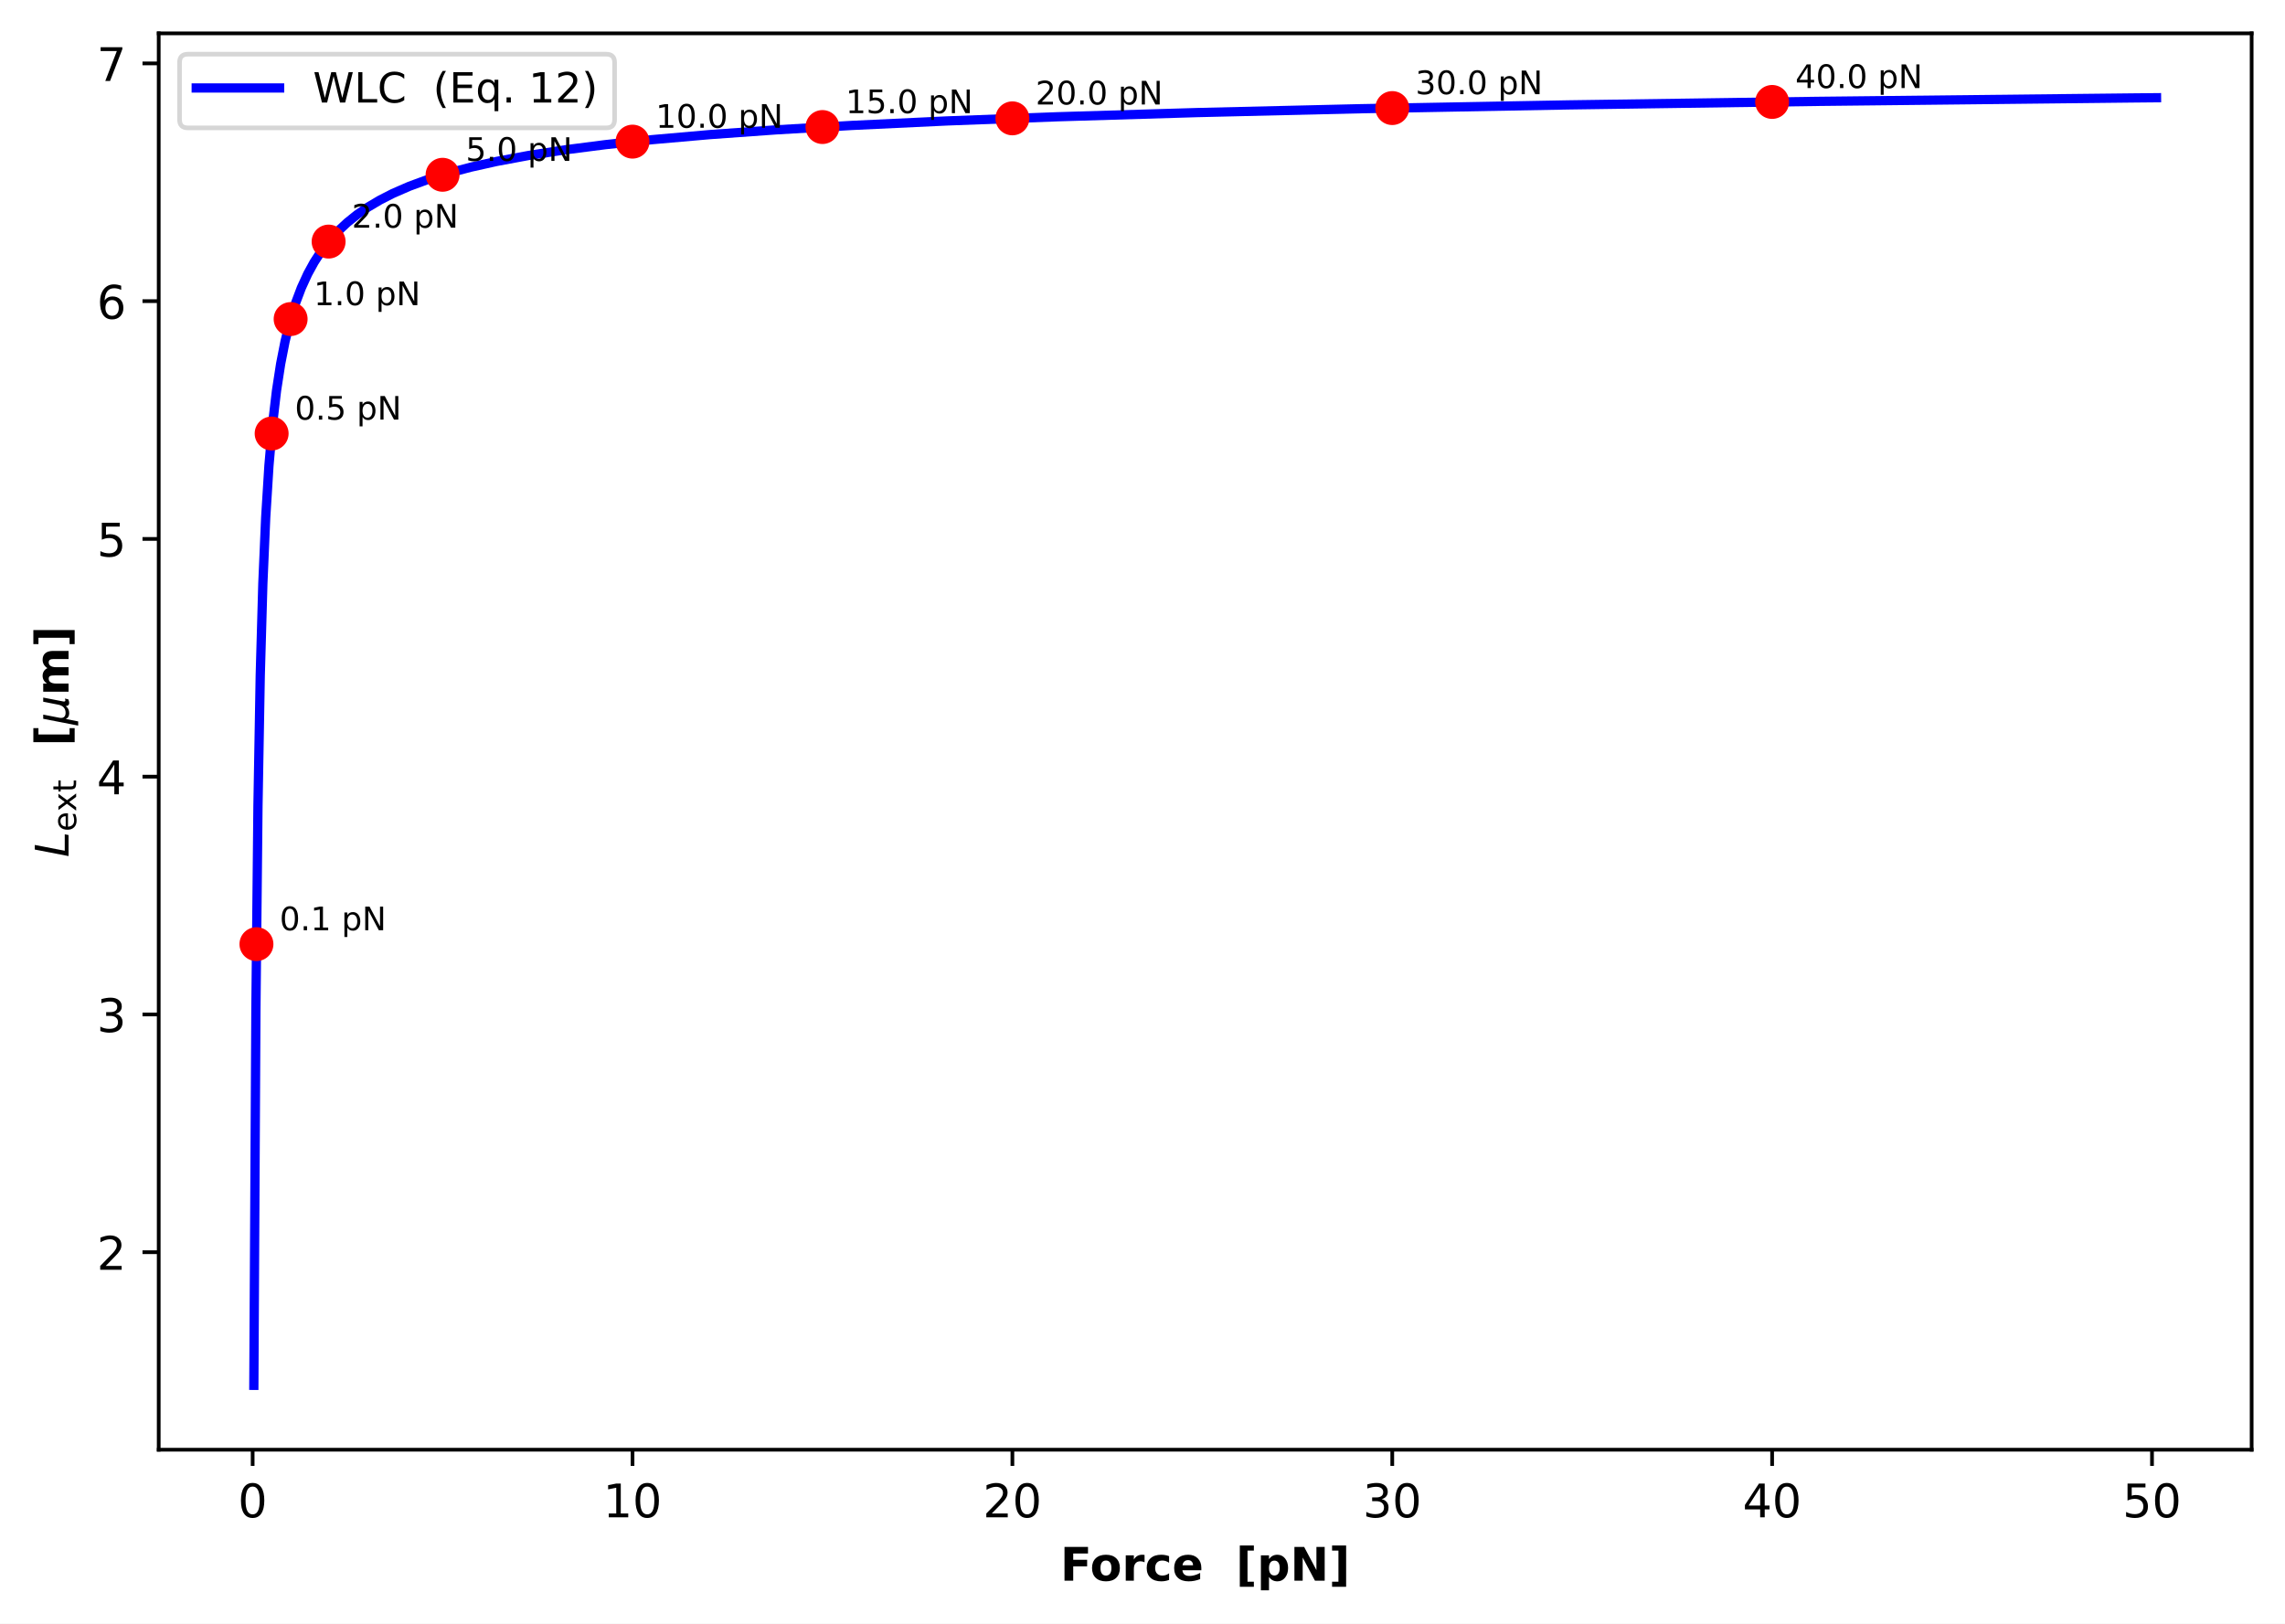
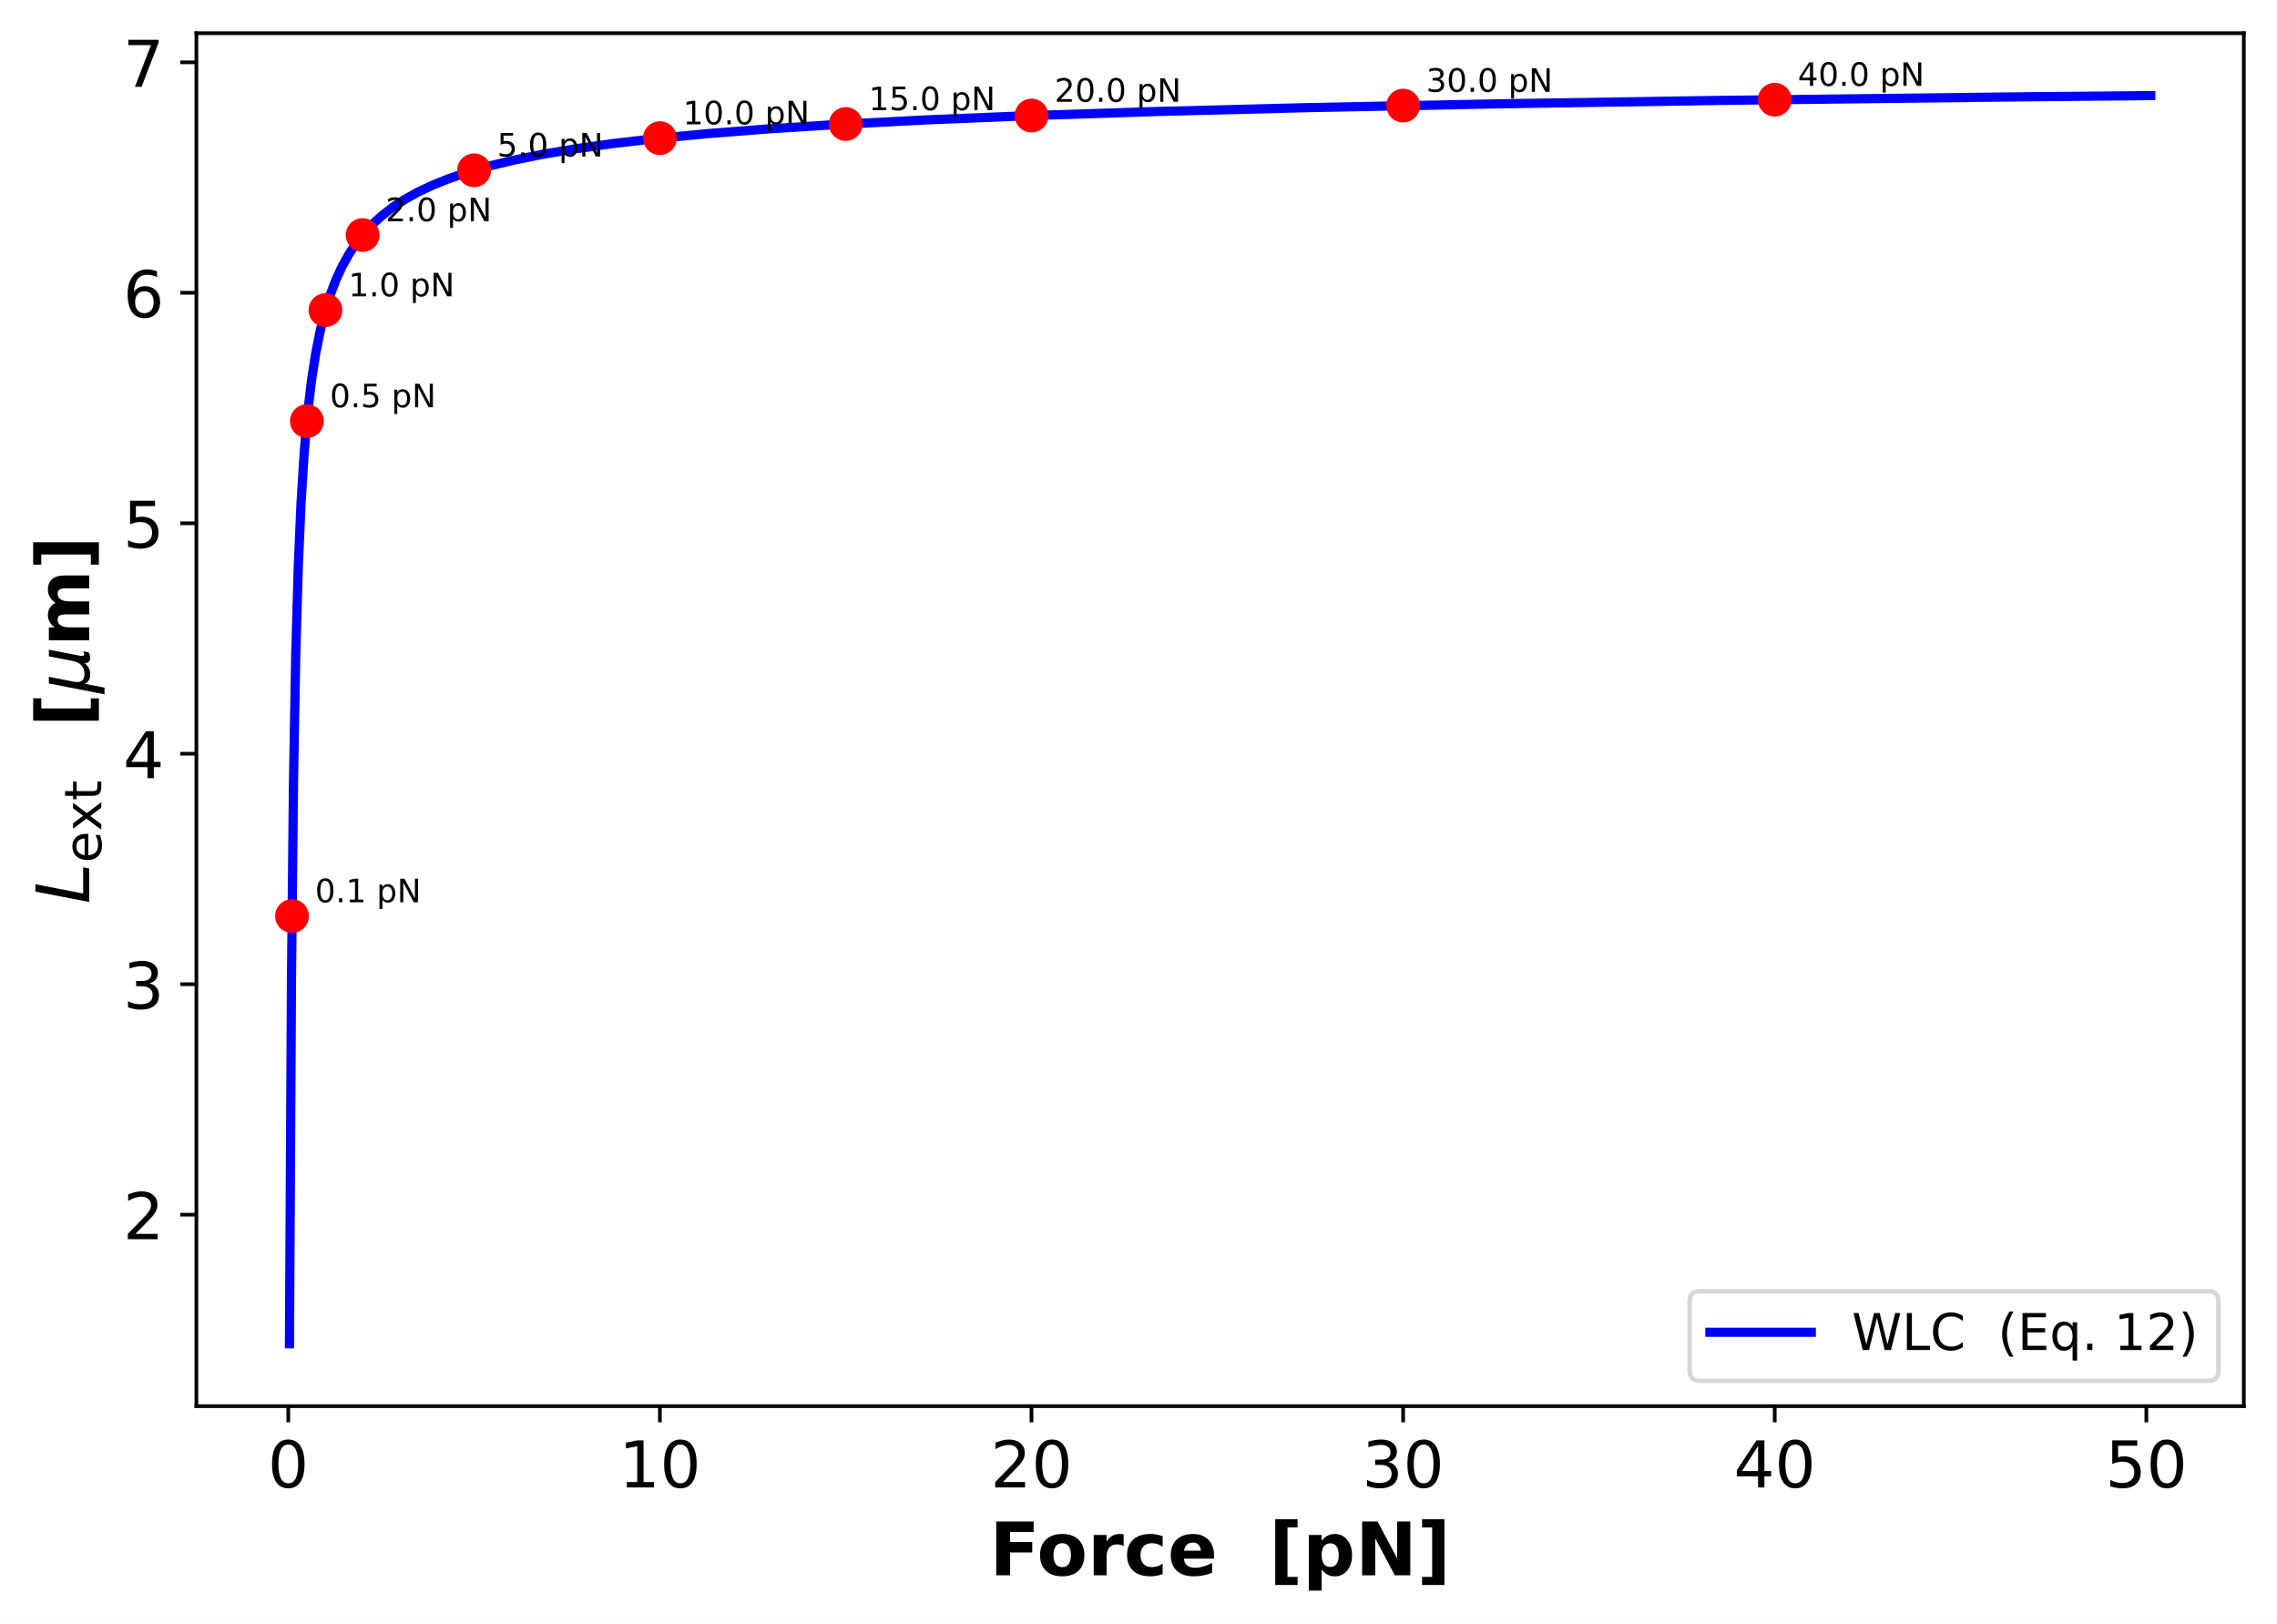
- <svg xmlns="http://www.w3.org/2000/svg" xmlns:xlink="http://www.w3.org/1999/xlink" width="493.288pt" height="350.556pt" viewBox="0 0 493.288 350.556" version="1.1">
+ <svg xmlns="http://www.w3.org/2000/svg" xmlns:xlink="http://www.w3.org/1999/xlink" width="494.228pt" height="352.434pt" viewBox="0 0 494.228 352.434" version="1.1">
  <defs>
    <style type="text/css">*{stroke-linejoin: round; stroke-linecap: butt}</style>
  </defs>
  <g id="figure_1">
    <g id="patch_1">
-       <path d="M 0 350.556  L 493.288 350.556  L 493.288 0  L 0 0  z " style="fill: #ffffff" />
+       <path d="M 0 352.434  L 494.228 352.434  L 494.228 0  L 0 0  z " style="fill: #ffffff" />
    </g>
    <g id="axes_1">
      <g id="patch_2">
-         <path d="M 34.263 313  L 486.087 313  L 486.087 7.2  L 34.263 7.2  z " style="fill: #ffffff" />
+         <path d="M 42.627 305.2  L 487.027 305.2  L 487.027 7.2  L 42.627 7.2  z " style="fill: #ffffff" />
      </g>
      <g id="matplotlib.axis_1">
        <g id="xtick_1">
          <g id="line2d_1">
            <defs>
-               <path id="me50a0171bb" d="M 0 0  L 0 3.5  " style="stroke: #000000; stroke-width: 0.8" />
+               <path id="mdfc77e26e8" d="M 0 0  L 0 3.5  " style="stroke: #000000; stroke-width: 0.8" />
            </defs>
            <g>
-               <use xlink:href="#me50a0171bb" x="54.541" y="313" style="stroke: #000000; stroke-width: 0.8" />
+               <use xlink:href="#mdfc77e26e8" x="62.572" y="305.2" style="stroke: #000000; stroke-width: 0.8" />
            </g>
          </g>
          <g id="text_1">
-             <g transform="translate(51.35942 327.5984) scale(0.1 -0.1)">
+             <g transform="translate(58.11868 322.8378) scale(0.14 -0.14)">
              <defs>
                <path id="DejaVuSans-30" d="M 2034 4250  Q 1547 4250 1301 3770  Q 1056 3291 1056 2328  Q 1056 1369 1301 889  Q 1547 409 2034 409  Q 2525 409 2770 889  Q 3016 1369 3016 2328  Q 3016 3291 2770 3770  Q 2525 4250 2034 4250  z M 2034 4750  Q 2819 4750 3233 4129  Q 3647 3509 3647 2328  Q 3647 1150 3233 529  Q 2819 -91 2034 -91  Q 1250 -91 836 529  Q 422 1150 422 2328  Q 422 3509 836 4129  Q 1250 4750 2034 4750  z " transform="scale(0.015625)" />
              </defs>
              <use xlink:href="#DejaVuSans-30" />
            </g>
          </g>
        </g>
        <g id="xtick_2">
          <g id="line2d_2">
            <g>
-               <use xlink:href="#me50a0171bb" x="136.548" y="313" style="stroke: #000000; stroke-width: 0.8" />
+               <use xlink:href="#mdfc77e26e8" x="143.232" y="305.2" style="stroke: #000000; stroke-width: 0.8" />
            </g>
          </g>
          <g id="text_2">
-             <g transform="translate(130.1853 327.5984) scale(0.1 -0.1)">
+             <g transform="translate(134.3244 322.8378) scale(0.14 -0.14)">
              <defs>
                <path id="DejaVuSans-31" d="M 794 531  L 1825 531  L 1825 4091  L 703 3866  L 703 4441  L 1819 4666  L 2450 4666  L 2450 531  L 3481 531  L 3481 0  L 794 0  L 794 531  z " transform="scale(0.015625)" />
              </defs>
              <use xlink:href="#DejaVuSans-31" />
              <use xlink:href="#DejaVuSans-30" transform="translate(63.62305 0)" />
            </g>
          </g>
        </g>
        <g id="xtick_3">
          <g id="line2d_3">
            <g>
-               <use xlink:href="#me50a0171bb" x="218.555" y="313" style="stroke: #000000; stroke-width: 0.8" />
+               <use xlink:href="#mdfc77e26e8" x="223.891" y="305.2" style="stroke: #000000; stroke-width: 0.8" />
            </g>
          </g>
          <g id="text_3">
-             <g transform="translate(212.1925 327.5984) scale(0.1 -0.1)">
+             <g transform="translate(214.9839 322.8378) scale(0.14 -0.14)">
              <defs>
                <path id="DejaVuSans-32" d="M 1228 531  L 3431 531  L 3431 0  L 469 0  L 469 531  Q 828 903 1448 1529  Q 2069 2156 2228 2338  Q 2531 2678 2651 2914  Q 2772 3150 2772 3378  Q 2772 3750 2511 3984  Q 2250 4219 1831 4219  Q 1534 4219 1204 4116  Q 875 4013 500 3803  L 500 4441  Q 881 4594 1212 4672  Q 1544 4750 1819 4750  Q 2544 4750 2975 4387  Q 3406 4025 3406 3419  Q 3406 3131 3298 2873  Q 3191 2616 2906 2266  Q 2828 2175 2409 1742  Q 1991 1309 1228 531  z " transform="scale(0.015625)" />
              </defs>
              <use xlink:href="#DejaVuSans-32" />
              <use xlink:href="#DejaVuSans-30" transform="translate(63.62305 0)" />
            </g>
          </g>
        </g>
        <g id="xtick_4">
          <g id="line2d_4">
            <g>
-               <use xlink:href="#me50a0171bb" x="300.562" y="313" style="stroke: #000000; stroke-width: 0.8" />
+               <use xlink:href="#mdfc77e26e8" x="304.551" y="305.2" style="stroke: #000000; stroke-width: 0.8" />
            </g>
          </g>
          <g id="text_4">
-             <g transform="translate(294.1996 327.5984) scale(0.1 -0.1)">
+             <g transform="translate(295.6434 322.8378) scale(0.14 -0.14)">
              <defs>
                <path id="DejaVuSans-33" d="M 2597 2516  Q 3050 2419 3304 2112  Q 3559 1806 3559 1356  Q 3559 666 3084 287  Q 2609 -91 1734 -91  Q 1441 -91 1130 -33  Q 819 25 488 141  L 488 750  Q 750 597 1062 519  Q 1375 441 1716 441  Q 2309 441 2620 675  Q 2931 909 2931 1356  Q 2931 1769 2642 2001  Q 2353 2234 1838 2234  L 1294 2234  L 1294 2753  L 1863 2753  Q 2328 2753 2575 2939  Q 2822 3125 2822 3475  Q 2822 3834 2567 4026  Q 2313 4219 1838 4219  Q 1578 4219 1281 4162  Q 984 4106 628 3988  L 628 4550  Q 988 4650 1302 4700  Q 1616 4750 1894 4750  Q 2613 4750 3031 4423  Q 3450 4097 3450 3541  Q 3450 3153 3228 2886  Q 3006 2619 2597 2516  z " transform="scale(0.015625)" />
              </defs>
              <use xlink:href="#DejaVuSans-33" />
              <use xlink:href="#DejaVuSans-30" transform="translate(63.62305 0)" />
            </g>
          </g>
        </g>
        <g id="xtick_5">
          <g id="line2d_5">
            <g>
-               <use xlink:href="#me50a0171bb" x="382.569" y="313" style="stroke: #000000; stroke-width: 0.8" />
+               <use xlink:href="#mdfc77e26e8" x="385.21" y="305.2" style="stroke: #000000; stroke-width: 0.8" />
            </g>
          </g>
          <g id="text_5">
-             <g transform="translate(376.2067 327.5984) scale(0.1 -0.1)">
+             <g transform="translate(376.3029 322.8378) scale(0.14 -0.14)">
              <defs>
                <path id="DejaVuSans-34" d="M 2419 4116  L 825 1625  L 2419 1625  L 2419 4116  z M 2253 4666  L 3047 4666  L 3047 1625  L 3713 1625  L 3713 1100  L 3047 1100  L 3047 0  L 2419 0  L 2419 1100  L 313 1100  L 313 1709  L 2253 4666  z " transform="scale(0.015625)" />
              </defs>
              <use xlink:href="#DejaVuSans-34" />
              <use xlink:href="#DejaVuSans-30" transform="translate(63.62305 0)" />
            </g>
          </g>
        </g>
        <g id="xtick_6">
          <g id="line2d_6">
            <g>
-               <use xlink:href="#me50a0171bb" x="464.576" y="313" style="stroke: #000000; stroke-width: 0.8" />
+               <use xlink:href="#mdfc77e26e8" x="465.87" y="305.2" style="stroke: #000000; stroke-width: 0.8" />
            </g>
          </g>
          <g id="text_6">
-             <g transform="translate(458.2139 327.5984) scale(0.1 -0.1)">
+             <g transform="translate(456.9624 322.8378) scale(0.14 -0.14)">
              <defs>
                <path id="DejaVuSans-35" d="M 691 4666  L 3169 4666  L 3169 4134  L 1269 4134  L 1269 2991  Q 1406 3038 1543 3061  Q 1681 3084 1819 3084  Q 2600 3084 3056 2656  Q 3513 2228 3513 1497  Q 3513 744 3044 326  Q 2575 -91 1722 -91  Q 1428 -91 1123 -41  Q 819 9 494 109  L 494 744  Q 775 591 1075 516  Q 1375 441 1709 441  Q 2250 441 2565 725  Q 2881 1009 2881 1497  Q 2881 1984 2565 2268  Q 2250 2553 1709 2553  Q 1456 2553 1204 2497  Q 953 2441 691 2322  L 691 4666  z " transform="scale(0.015625)" />
              </defs>
              <use xlink:href="#DejaVuSans-35" />
              <use xlink:href="#DejaVuSans-30" transform="translate(63.62305 0)" />
            </g>
          </g>
        </g>
        <g id="text_7">
-           <g transform="translate(228.8883 341.2766) scale(0.1 -0.1)">
+           <g transform="translate(214.7688 341.9069) scale(0.16 -0.16)">
            <defs>
              <path id="DejaVuSans-Bold-46" d="M 588 4666  L 3834 4666  L 3834 3756  L 1791 3756  L 1791 2888  L 3713 2888  L 3713 1978  L 1791 1978  L 1791 0  L 588 0  L 588 4666  z " transform="scale(0.015625)" />
              <path id="DejaVuSans-Bold-6f" d="M 2203 2784  Q 1831 2784 1636 2517  Q 1441 2250 1441 1747  Q 1441 1244 1636 976  Q 1831 709 2203 709  Q 2569 709 2762 976  Q 2956 1244 2956 1747  Q 2956 2250 2762 2517  Q 2569 2784 2203 2784  z M 2203 3584  Q 3106 3584 3614 3096  Q 4122 2609 4122 1747  Q 4122 884 3614 396  Q 3106 -91 2203 -91  Q 1297 -91 786 396  Q 275 884 275 1747  Q 275 2609 786 3096  Q 1297 3584 2203 3584  z " transform="scale(0.015625)" />
              <path id="DejaVuSans-Bold-72" d="M 3138 2547  Q 2991 2616 2845 2648  Q 2700 2681 2553 2681  Q 2122 2681 1889 2404  Q 1656 2128 1656 1613  L 1656 0  L 538 0  L 538 3500  L 1656 3500  L 1656 2925  Q 1872 3269 2151 3426  Q 2431 3584 2822 3584  Q 2878 3584 2943 3579  Q 3009 3575 3134 3559  L 3138 2547  z " transform="scale(0.015625)" />
              <path id="DejaVuSans-Bold-63" d="M 3366 3391  L 3366 2478  Q 3138 2634 2908 2709  Q 2678 2784 2431 2784  Q 1963 2784 1702 2511  Q 1441 2238 1441 1747  Q 1441 1256 1702 982  Q 1963 709 2431 709  Q 2694 709 2930 787  Q 3166 866 3366 1019  L 3366 103  Q 3103 6 2833 -42  Q 2563 -91 2291 -91  Q 1344 -91 809 395  Q 275 881 275 1747  Q 275 2613 809 3098  Q 1344 3584 2291 3584  Q 2566 3584 2833 3536  Q 3100 3488 3366 3391  z " transform="scale(0.015625)" />
              <path id="DejaVuSans-Bold-65" d="M 4031 1759  L 4031 1441  L 1416 1441  Q 1456 1047 1700 850  Q 1944 653 2381 653  Q 2734 653 3104 758  Q 3475 863 3866 1075  L 3866 213  Q 3469 63 3072 -14  Q 2675 -91 2278 -91  Q 1328 -91 801 392  Q 275 875 275 1747  Q 275 2603 792 3093  Q 1309 3584 2216 3584  Q 3041 3584 3536 3087  Q 4031 2591 4031 1759  z M 2881 2131  Q 2881 2450 2695 2645  Q 2509 2841 2209 2841  Q 1884 2841 1681 2658  Q 1478 2475 1428 2131  L 2881 2131  z " transform="scale(0.015625)" />
              <path id="DejaVuSans-Bold-20" transform="scale(0.015625)" />
              <path id="DejaVuSans-Bold-5b" d="M 550 4863  L 2491 4863  L 2491 4159  L 1613 4159  L 1613 -141  L 2491 -141  L 2491 -844  L 550 -844  L 550 4863  z " transform="scale(0.015625)" />
              <path id="DejaVuSans-Bold-70" d="M 1656 506  L 1656 -1331  L 538 -1331  L 538 3500  L 1656 3500  L 1656 2988  Q 1888 3294 2169 3439  Q 2450 3584 2816 3584  Q 3463 3584 3878 3070  Q 4294 2556 4294 1747  Q 4294 938 3878 423  Q 3463 -91 2816 -91  Q 2450 -91 2169 54  Q 1888 200 1656 506  z M 2400 2772  Q 2041 2772 1848 2508  Q 1656 2244 1656 1747  Q 1656 1250 1848 986  Q 2041 722 2400 722  Q 2759 722 2948 984  Q 3138 1247 3138 1747  Q 3138 2247 2948 2509  Q 2759 2772 2400 2772  z " transform="scale(0.015625)" />
              <path id="DejaVuSans-Bold-4e" d="M 588 4666  L 1931 4666  L 3628 1466  L 3628 4666  L 4769 4666  L 4769 0  L 3425 0  L 1728 3200  L 1728 0  L 588 0  L 588 4666  z " transform="scale(0.015625)" />
              <path id="DejaVuSans-Bold-5d" d="M 2375 -844  L 434 -844  L 434 -141  L 1313 -141  L 1313 4159  L 434 4159  L 434 4863  L 2375 4863  L 2375 -844  z " transform="scale(0.015625)" />
            </defs>
            <use xlink:href="#DejaVuSans-Bold-46" />
            <use xlink:href="#DejaVuSans-Bold-6f" transform="translate(64.31055 0)" />
            <use xlink:href="#DejaVuSans-Bold-72" transform="translate(133.0117 0)" />
            <use xlink:href="#DejaVuSans-Bold-63" transform="translate(182.3281 0)" />
            <use xlink:href="#DejaVuSans-Bold-65" transform="translate(241.6055 0)" />
            <use xlink:href="#DejaVuSans-Bold-20" transform="translate(309.4277 0)" />
            <use xlink:href="#DejaVuSans-Bold-20" transform="translate(344.2422 0)" />
            <use xlink:href="#DejaVuSans-Bold-5b" transform="translate(379.0566 0)" />
            <use xlink:href="#DejaVuSans-Bold-70" transform="translate(424.7598 0)" />
            <use xlink:href="#DejaVuSans-Bold-4e" transform="translate(496.3418 0)" />
            <use xlink:href="#DejaVuSans-Bold-5d" transform="translate(580.0332 0)" />
          </g>
        </g>
      </g>
      <g id="matplotlib.axis_2">
        <g id="ytick_1">
          <g id="line2d_7">
            <defs>
-               <path id="m7ab842cea3" d="M 0 0  L -3.5 0  " style="stroke: #000000; stroke-width: 0.8" />
+               <path id="mb89a0f5691" d="M 0 0  L -3.5 0  " style="stroke: #000000; stroke-width: 0.8" />
            </defs>
            <g>
-               <use xlink:href="#m7ab842cea3" x="34.263" y="270.355" style="stroke: #000000; stroke-width: 0.8" />
+               <use xlink:href="#mb89a0f5691" x="42.627" y="263.643" style="stroke: #000000; stroke-width: 0.8" />
            </g>
          </g>
          <g id="text_8">
-             <g transform="translate(20.9 274.1545) scale(0.1 -0.1)">
+             <g transform="translate(26.72 268.962) scale(0.14 -0.14)">
              <use xlink:href="#DejaVuSans-32" />
            </g>
          </g>
        </g>
        <g id="ytick_2">
          <g id="line2d_8">
            <g>
-               <use xlink:href="#m7ab842cea3" x="34.263" y="219.022" style="stroke: #000000; stroke-width: 0.8" />
+               <use xlink:href="#mb89a0f5691" x="42.627" y="213.619" style="stroke: #000000; stroke-width: 0.8" />
            </g>
          </g>
          <g id="text_9">
-             <g transform="translate(20.9 222.8208) scale(0.1 -0.1)">
+             <g transform="translate(26.72 218.9376) scale(0.14 -0.14)">
              <use xlink:href="#DejaVuSans-33" />
            </g>
          </g>
        </g>
        <g id="ytick_3">
          <g id="line2d_9">
            <g>
-               <use xlink:href="#m7ab842cea3" x="34.263" y="167.688" style="stroke: #000000; stroke-width: 0.8" />
+               <use xlink:href="#mb89a0f5691" x="42.627" y="163.594" style="stroke: #000000; stroke-width: 0.8" />
            </g>
          </g>
          <g id="text_10">
-             <g transform="translate(20.9 171.4871) scale(0.1 -0.1)">
+             <g transform="translate(26.72 168.9132) scale(0.14 -0.14)">
              <use xlink:href="#DejaVuSans-34" />
            </g>
          </g>
        </g>
        <g id="ytick_4">
          <g id="line2d_10">
            <g>
-               <use xlink:href="#m7ab842cea3" x="34.263" y="116.354" style="stroke: #000000; stroke-width: 0.8" />
+               <use xlink:href="#mb89a0f5691" x="42.627" y="113.57" style="stroke: #000000; stroke-width: 0.8" />
            </g>
          </g>
          <g id="text_11">
-             <g transform="translate(20.9 120.1533) scale(0.1 -0.1)">
+             <g transform="translate(26.72 118.8888) scale(0.14 -0.14)">
              <use xlink:href="#DejaVuSans-35" />
            </g>
          </g>
        </g>
        <g id="ytick_5">
          <g id="line2d_11">
            <g>
-               <use xlink:href="#m7ab842cea3" x="34.263" y="65.02" style="stroke: #000000; stroke-width: 0.8" />
+               <use xlink:href="#mb89a0f5691" x="42.627" y="63.546" style="stroke: #000000; stroke-width: 0.8" />
            </g>
          </g>
          <g id="text_12">
-             <g transform="translate(20.9 68.81957) scale(0.1 -0.1)">
+             <g transform="translate(26.72 68.86444) scale(0.14 -0.14)">
              <defs>
                <path id="DejaVuSans-36" d="M 2113 2584  Q 1688 2584 1439 2293  Q 1191 2003 1191 1497  Q 1191 994 1439 701  Q 1688 409 2113 409  Q 2538 409 2786 701  Q 3034 994 3034 1497  Q 3034 2003 2786 2293  Q 2538 2584 2113 2584  z M 3366 4563  L 3366 3988  Q 3128 4100 2886 4159  Q 2644 4219 2406 4219  Q 1781 4219 1451 3797  Q 1122 3375 1075 2522  Q 1259 2794 1537 2939  Q 1816 3084 2150 3084  Q 2853 3084 3261 2657  Q 3669 2231 3669 1497  Q 3669 778 3244 343  Q 2819 -91 2113 -91  Q 1303 -91 875 529  Q 447 1150 447 2328  Q 447 3434 972 4092  Q 1497 4750 2381 4750  Q 2619 4750 2861 4703  Q 3103 4656 3366 4563  z " transform="scale(0.015625)" />
              </defs>
              <use xlink:href="#DejaVuSans-36" />
            </g>
          </g>
        </g>
        <g id="ytick_6">
          <g id="line2d_12">
            <g>
-               <use xlink:href="#m7ab842cea3" x="34.263" y="13.687" style="stroke: #000000; stroke-width: 0.8" />
+               <use xlink:href="#mb89a0f5691" x="42.627" y="13.521" style="stroke: #000000; stroke-width: 0.8" />
            </g>
          </g>
          <g id="text_13">
-             <g transform="translate(20.9 17.48582) scale(0.1 -0.1)">
+             <g transform="translate(26.72 18.84006) scale(0.14 -0.14)">
              <defs>
                <path id="DejaVuSans-37" d="M 525 4666  L 3525 4666  L 3525 4397  L 1831 0  L 1172 0  L 2766 4134  L 525 4134  L 525 4666  z " transform="scale(0.015625)" />
              </defs>
              <use xlink:href="#DejaVuSans-37" />
            </g>
          </g>
        </g>
        <g id="text_14">
-           <g transform="translate(14.8 185.1) rotate(-90) scale(0.1 -0.1)">
+           <g transform="translate(19.36 196.2) rotate(-90) scale(0.16 -0.16)">
            <defs>
              <path id="DejaVuSans-Oblique-4c" d="M 1075 4666  L 1709 4666  L 909 525  L 3181 525  L 3078 0  L 172 0  L 1075 4666  z " transform="scale(0.015625)" />
              <path id="DejaVuSans-65" d="M 3597 1894  L 3597 1613  L 953 1613  Q 991 1019 1311 708  Q 1631 397 2203 397  Q 2534 397 2845 478  Q 3156 559 3463 722  L 3463 178  Q 3153 47 2828 -22  Q 2503 -91 2169 -91  Q 1331 -91 842 396  Q 353 884 353 1716  Q 353 2575 817 3079  Q 1281 3584 2069 3584  Q 2775 3584 3186 3129  Q 3597 2675 3597 1894  z M 3022 2063  Q 3016 2534 2758 2815  Q 2500 3097 2075 3097  Q 1594 3097 1305 2825  Q 1016 2553 972 2059  L 3022 2063  z " transform="scale(0.015625)" />
              <path id="DejaVuSans-78" d="M 3513 3500  L 2247 1797  L 3578 0  L 2900 0  L 1881 1375  L 863 0  L 184 0  L 1544 1831  L 300 3500  L 978 3500  L 1906 2253  L 2834 3500  L 3513 3500  z " transform="scale(0.015625)" />
              <path id="DejaVuSans-74" d="M 1172 4494  L 1172 3500  L 2356 3500  L 2356 3053  L 1172 3053  L 1172 1153  Q 1172 725 1289 603  Q 1406 481 1766 481  L 2356 481  L 2356 0  L 1766 0  Q 1100 0 847 248  Q 594 497 594 1153  L 594 3053  L 172 3053  L 172 3500  L 594 3500  L 594 4494  L 1172 4494  z " transform="scale(0.015625)" />
              <path id="DejaVuSans-Oblique-3bc" d="M -84 -1331  L 856 3500  L 1434 3500  L 1009 1322  Q 997 1256 987 1175  Q 978 1094 978 1013  Q 978 722 1161 565  Q 1344 409 1684 409  Q 2147 409 2431 671  Q 2716 934 2816 1459  L 3213 3500  L 3788 3500  L 3266 809  Q 3253 750 3248 706  Q 3244 663 3244 628  Q 3244 531 3283 486  Q 3322 441 3406 441  Q 3438 441 3492 456  Q 3547 472 3647 513  L 3559 50  Q 3422 -19 3297 -55  Q 3172 -91 3053 -91  Q 2847 -91 2730 40  Q 2613 172 2613 403  Q 2438 153 2195 31  Q 1953 -91 1625 -91  Q 1334 -91 1117 43  Q 900 178 831 397  L 494 -1331  L -84 -1331  z " transform="scale(0.015625)" />
              <path id="DejaVuSans-Bold-6d" d="M 3781 2919  Q 3994 3244 4286 3414  Q 4578 3584 4928 3584  Q 5531 3584 5847 3212  Q 6163 2841 6163 2131  L 6163 0  L 5038 0  L 5038 1825  Q 5041 1866 5042 1909  Q 5044 1953 5044 2034  Q 5044 2406 4934 2573  Q 4825 2741 4581 2741  Q 4263 2741 4089 2478  Q 3916 2216 3909 1719  L 3909 0  L 2784 0  L 2784 1825  Q 2784 2406 2684 2573  Q 2584 2741 2328 2741  Q 2006 2741 1831 2477  Q 1656 2213 1656 1722  L 1656 0  L 531 0  L 531 3500  L 1656 3500  L 1656 2988  Q 1863 3284 2130 3434  Q 2397 3584 2719 3584  Q 3081 3584 3359 3409  Q 3638 3234 3781 2919  z " transform="scale(0.015625)" />
            </defs>
            <use xlink:href="#DejaVuSans-Oblique-4c" transform="translate(0 0.015625)" />
            <use xlink:href="#DejaVuSans-65" transform="translate(55.71289 -16.39062) scale(0.7)" />
            <use xlink:href="#DejaVuSans-78" transform="translate(98.7793 -16.39062) scale(0.7)" />
            <use xlink:href="#DejaVuSans-74" transform="translate(140.2051 -16.39062) scale(0.7)" />
            <use xlink:href="#DejaVuSans-Bold-20" transform="translate(170.3857 0.015625)" />
            <use xlink:href="#DejaVuSans-Bold-20" transform="translate(205.2002 0.015625)" />
            <use xlink:href="#DejaVuSans-Bold-5b" transform="translate(240.0146 0.015625)" />
            <use xlink:href="#DejaVuSans-Oblique-3bc" transform="translate(285.7178 0.015625)" />
            <use xlink:href="#DejaVuSans-Bold-6d" transform="translate(349.3408 0.015625)" />
            <use xlink:href="#DejaVuSans-Bold-5d" transform="translate(453.54 0.015625)" />
          </g>
        </g>
      </g>
      <g id="line2d_13">
-         <path d="M 54.8 299.1  L 55.243 218.105  L 55.69 173.972  L 56.182 145.85  L 56.746 125.976  L 57.361 111.725  L 58.06 100.528  L 58.825 91.724  L 59.693 84.343  L 60.587 78.555  L 61.548 73.664  L 62.663 69.167  L 63.84 65.36  L 65.057 62.139  L 66.434 59.13  L 67.826 56.59  L 69.381 54.199  L 71.119 51.946  L 73.059 49.823  L 74.974 48.038  L 77.087 46.344  L 79.419 44.736  L 81.992 43.21  L 84.831 41.759  L 88.377 40.215  L 92.338 38.756  L 96.763 37.379  L 101.705 36.079  L 107.227 34.85  L 114.123 33.565  L 121.923 32.358  L 130.742 31.224  L 140.717 30.159  L 153.203 29.062  L 167.499 28.038  L 183.865 27.082  L 204.436 26.111  L 228.279 25.21  L 258.406 24.306  L 293.758 23.472  L 338.715 22.646  L 392.12 21.889  L 460.525 21.147  L 465.55 21.1  L 465.55 21.1  " clip-path="url(#p5b84ae7297)" style="fill: none; stroke: #0000ff; stroke-width: 2; stroke-linecap: square" />
+         <path d="M 62.828 291.655  L 63.263 212.725  L 63.702 169.719  L 64.187 142.314  L 64.741 122.946  L 65.346 109.059  L 66.033 98.147  L 66.786 89.568  L 67.64 82.375  L 68.519 76.735  L 69.465 71.969  L 70.561 67.586  L 71.719 63.876  L 72.916 60.738  L 74.27 57.806  L 75.639 55.331  L 77.169 53  L 78.878 50.804  L 80.787 48.736  L 82.919 46.785  L 85.301 44.947  L 87.651 43.4  L 90.587 41.753  L 93.867 40.198  L 97.531 38.731  L 101.623 37.346  L 106.195 36.037  L 111.302 34.802  L 117.68 33.509  L 124.894 32.295  L 133.051 31.155  L 142.276 30.084  L 153.825 28.981  L 167.047 27.952  L 182.184 26.991  L 201.21 26.014  L 223.262 25.108  L 251.127 24.2  L 283.824 23.362  L 325.404 22.532  L 374.798 21.771  L 438.066 21.025  L 466.827 20.745  L 466.827 20.745  " clip-path="url(#p52440553d3)" style="fill: none; stroke: #0000ff; stroke-width: 2; stroke-linecap: square" />
      </g>
      <g id="patch_3">
-         <path d="M 34.263 313  L 34.263 7.2  " style="fill: none; stroke: #000000; stroke-width: 0.8; stroke-linejoin: miter; stroke-linecap: square" />
+         <path d="M 42.627 305.2  L 42.627 7.2  " style="fill: none; stroke: #000000; stroke-width: 0.8; stroke-linejoin: miter; stroke-linecap: square" />
      </g>
      <g id="patch_4">
-         <path d="M 486.087 313  L 486.087 7.2  " style="fill: none; stroke: #000000; stroke-width: 0.8; stroke-linejoin: miter; stroke-linecap: square" />
+         <path d="M 487.027 305.2  L 487.027 7.2  " style="fill: none; stroke: #000000; stroke-width: 0.8; stroke-linejoin: miter; stroke-linecap: square" />
      </g>
      <g id="patch_5">
-         <path d="M 34.263 313  L 486.087 313  " style="fill: none; stroke: #000000; stroke-width: 0.8; stroke-linejoin: miter; stroke-linecap: square" />
+         <path d="M 42.627 305.2  L 487.027 305.2  " style="fill: none; stroke: #000000; stroke-width: 0.8; stroke-linejoin: miter; stroke-linecap: square" />
      </g>
      <g id="patch_6">
-         <path d="M 34.263 7.2  L 486.087 7.2  " style="fill: none; stroke: #000000; stroke-width: 0.8; stroke-linejoin: miter; stroke-linecap: square" />
+         <path d="M 42.627 7.2  L 487.027 7.2  " style="fill: none; stroke: #000000; stroke-width: 0.8; stroke-linejoin: miter; stroke-linecap: square" />
      </g>
      <g id="text_15">
-         <g transform="translate(60.36074 200.8439) scale(0.07 -0.07)">
+         <g transform="translate(68.37903 195.8282) scale(0.07 -0.07)">
          <defs>
            <path id="DejaVuSans-2e" d="M 684 794  L 1344 794  L 1344 0  L 684 0  L 684 794  z " transform="scale(0.015625)" />
            <path id="DejaVuSans-20" transform="scale(0.015625)" />
            <path id="DejaVuSans-70" d="M 1159 525  L 1159 -1331  L 581 -1331  L 581 3500  L 1159 3500  L 1159 2969  Q 1341 3281 1617 3432  Q 1894 3584 2278 3584  Q 2916 3584 3314 3078  Q 3713 2572 3713 1747  Q 3713 922 3314 415  Q 2916 -91 2278 -91  Q 1894 -91 1617 61  Q 1341 213 1159 525  z M 3116 1747  Q 3116 2381 2855 2742  Q 2594 3103 2138 3103  Q 1681 3103 1420 2742  Q 1159 2381 1159 1747  Q 1159 1113 1420 752  Q 1681 391 2138 391  Q 2594 391 2855 752  Q 3116 1113 3116 1747  z " transform="scale(0.015625)" />
            <path id="DejaVuSans-4e" d="M 628 4666  L 1478 4666  L 3547 763  L 3547 4666  L 4159 4666  L 4159 0  L 3309 0  L 1241 3903  L 1241 0  L 628 0  L 628 4666  z " transform="scale(0.015625)" />
          </defs>
          <use xlink:href="#DejaVuSans-30" />
          <use xlink:href="#DejaVuSans-2e" transform="translate(63.62305 0)" />
          <use xlink:href="#DejaVuSans-31" transform="translate(95.41016 0)" />
          <use xlink:href="#DejaVuSans-20" transform="translate(159.0332 0)" />
          <use xlink:href="#DejaVuSans-70" transform="translate(190.8203 0)" />
          <use xlink:href="#DejaVuSans-4e" transform="translate(254.2969 0)" />
        </g>
      </g>
      <g id="text_16">
-         <g transform="translate(63.64103 90.60036) scale(0.07 -0.07)">
+         <g transform="translate(71.60541 88.39656) scale(0.07 -0.07)">
          <use xlink:href="#DejaVuSans-30" />
          <use xlink:href="#DejaVuSans-2e" transform="translate(63.62305 0)" />
          <use xlink:href="#DejaVuSans-35" transform="translate(95.41016 0)" />
          <use xlink:href="#DejaVuSans-20" transform="translate(159.0332 0)" />
          <use xlink:href="#DejaVuSans-70" transform="translate(190.8203 0)" />
          <use xlink:href="#DejaVuSans-4e" transform="translate(254.2969 0)" />
        </g>
      </g>
      <g id="text_17">
-         <g transform="translate(67.74138 65.88682) scale(0.07 -0.07)">
+         <g transform="translate(75.63838 64.31338) scale(0.07 -0.07)">
          <use xlink:href="#DejaVuSans-31" />
          <use xlink:href="#DejaVuSans-2e" transform="translate(63.62305 0)" />
          <use xlink:href="#DejaVuSans-30" transform="translate(95.41016 0)" />
          <use xlink:href="#DejaVuSans-20" transform="translate(159.0332 0)" />
          <use xlink:href="#DejaVuSans-70" transform="translate(190.8203 0)" />
          <use xlink:href="#DejaVuSans-4e" transform="translate(254.2969 0)" />
        </g>
      </g>
      <g id="text_18">
-         <g transform="translate(75.9421 49.1576) scale(0.07 -0.07)">
+         <g transform="translate(83.70433 48.01087) scale(0.07 -0.07)">
          <use xlink:href="#DejaVuSans-32" />
          <use xlink:href="#DejaVuSans-2e" transform="translate(63.62305 0)" />
          <use xlink:href="#DejaVuSans-30" transform="translate(95.41016 0)" />
          <use xlink:href="#DejaVuSans-20" transform="translate(159.0332 0)" />
          <use xlink:href="#DejaVuSans-70" transform="translate(190.8203 0)" />
          <use xlink:href="#DejaVuSans-4e" transform="translate(254.2969 0)" />
        </g>
      </g>
      <g id="text_19">
-         <g transform="translate(100.5442 34.73584) scale(0.07 -0.07)">
+         <g transform="translate(107.9022 33.95697) scale(0.07 -0.07)">
          <use xlink:href="#DejaVuSans-35" />
          <use xlink:href="#DejaVuSans-2e" transform="translate(63.62305 0)" />
          <use xlink:href="#DejaVuSans-30" transform="translate(95.41016 0)" />
          <use xlink:href="#DejaVuSans-20" transform="translate(159.0332 0)" />
          <use xlink:href="#DejaVuSans-70" transform="translate(190.8203 0)" />
          <use xlink:href="#DejaVuSans-4e" transform="translate(254.2969 0)" />
        </g>
      </g>
      <g id="text_20">
-         <g transform="translate(141.5478 27.58035) scale(0.07 -0.07)">
+         <g transform="translate(148.2319 26.98399) scale(0.07 -0.07)">
          <use xlink:href="#DejaVuSans-31" />
          <use xlink:href="#DejaVuSans-30" transform="translate(63.62305 0)" />
          <use xlink:href="#DejaVuSans-2e" transform="translate(127.2461 0)" />
          <use xlink:href="#DejaVuSans-30" transform="translate(159.0332 0)" />
          <use xlink:href="#DejaVuSans-20" transform="translate(222.6562 0)" />
          <use xlink:href="#DejaVuSans-70" transform="translate(254.4434 0)" />
          <use xlink:href="#DejaVuSans-4e" transform="translate(317.9199 0)" />
        </g>
      </g>
      <g id="text_21">
-         <g transform="translate(182.5514 24.4282) scale(0.07 -0.07)">
+         <g transform="translate(188.5617 23.91225) scale(0.07 -0.07)">
          <use xlink:href="#DejaVuSans-31" />
          <use xlink:href="#DejaVuSans-35" transform="translate(63.62305 0)" />
          <use xlink:href="#DejaVuSans-2e" transform="translate(127.2461 0)" />
          <use xlink:href="#DejaVuSans-30" transform="translate(159.0332 0)" />
          <use xlink:href="#DejaVuSans-20" transform="translate(222.6562 0)" />
          <use xlink:href="#DejaVuSans-70" transform="translate(254.4434 0)" />
          <use xlink:href="#DejaVuSans-4e" transform="translate(317.9199 0)" />
        </g>
      </g>
      <g id="text_22">
-         <g transform="translate(223.555 22.55335) scale(0.07 -0.07)">
+         <g transform="translate(228.8914 22.08521) scale(0.07 -0.07)">
          <use xlink:href="#DejaVuSans-32" />
          <use xlink:href="#DejaVuSans-30" transform="translate(63.62305 0)" />
          <use xlink:href="#DejaVuSans-2e" transform="translate(127.2461 0)" />
          <use xlink:href="#DejaVuSans-30" transform="translate(159.0332 0)" />
          <use xlink:href="#DejaVuSans-20" transform="translate(222.6562 0)" />
          <use xlink:href="#DejaVuSans-70" transform="translate(254.4434 0)" />
          <use xlink:href="#DejaVuSans-4e" transform="translate(317.9199 0)" />
        </g>
      </g>
      <g id="text_23">
-         <g transform="translate(305.5621 20.33289) scale(0.07 -0.07)">
+         <g transform="translate(309.5509 19.92139) scale(0.07 -0.07)">
          <use xlink:href="#DejaVuSans-33" />
          <use xlink:href="#DejaVuSans-30" transform="translate(63.62305 0)" />
          <use xlink:href="#DejaVuSans-2e" transform="translate(127.2461 0)" />
          <use xlink:href="#DejaVuSans-30" transform="translate(159.0332 0)" />
          <use xlink:href="#DejaVuSans-20" transform="translate(222.6562 0)" />
          <use xlink:href="#DejaVuSans-70" transform="translate(254.4434 0)" />
          <use xlink:href="#DejaVuSans-4e" transform="translate(317.9199 0)" />
        </g>
      </g>
      <g id="text_24">
-         <g transform="translate(387.5692 19.01074) scale(0.07 -0.07)">
+         <g transform="translate(390.2104 18.63296) scale(0.07 -0.07)">
          <use xlink:href="#DejaVuSans-34" />
          <use xlink:href="#DejaVuSans-30" transform="translate(63.62305 0)" />
          <use xlink:href="#DejaVuSans-2e" transform="translate(127.2461 0)" />
          <use xlink:href="#DejaVuSans-30" transform="translate(159.0332 0)" />
          <use xlink:href="#DejaVuSans-20" transform="translate(222.6562 0)" />
          <use xlink:href="#DejaVuSans-70" transform="translate(254.4434 0)" />
          <use xlink:href="#DejaVuSans-4e" transform="translate(317.9199 0)" />
        </g>
      </g>
      <g id="PathCollection_1">
        <defs>
-           <path id="m7d7034280d" d="M 0 3.162  C 0.839 3.162 1.643 2.829 2.236 2.236  C 2.829 1.643 3.162 0.839 3.162 0  C 3.162 -0.839 2.829 -1.643 2.236 -2.236  C 1.643 -2.829 0.839 -3.162 0 -3.162  C -0.839 -3.162 -1.643 -2.829 -2.236 -2.236  C -2.829 -1.643 -3.162 -0.839 -3.162 0  C -3.162 0.839 -2.829 1.643 -2.236 2.236  C -1.643 2.829 -0.839 3.162 0 3.162  z " style="stroke: #ff0000" />
+           <path id="mfcc98db3f2" d="M 0 3.162  C 0.839 3.162 1.643 2.829 2.236 2.236  C 2.829 1.643 3.162 0.839 3.162 0  C 3.162 -0.839 2.829 -1.643 2.236 -2.236  C 1.643 -2.829 0.839 -3.162 0 -3.162  C -0.839 -3.162 -1.643 -2.829 -2.236 -2.236  C -2.829 -1.643 -3.162 -0.839 -3.162 0  C -3.162 0.839 -2.829 1.643 -2.236 2.236  C -1.643 2.829 -0.839 3.162 0 3.162  z " style="stroke: #ff0000" />
        </defs>
-         <g clip-path="url(#p5b84ae7297)">
-           <use xlink:href="#m7d7034280d" x="55.361" y="203.844" style="fill: #ff0000; stroke: #ff0000" />
+         <g clip-path="url(#p52440553d3)">
+           <use xlink:href="#mfcc98db3f2" x="63.379" y="198.828" style="fill: #ff0000; stroke: #ff0000" />
        </g>
      </g>
      <g id="PathCollection_2">
-         <g clip-path="url(#p5b84ae7297)">
-           <use xlink:href="#m7d7034280d" x="58.641" y="93.6" style="fill: #ff0000; stroke: #ff0000" />
+         <g clip-path="url(#p52440553d3)">
+           <use xlink:href="#mfcc98db3f2" x="66.605" y="91.397" style="fill: #ff0000; stroke: #ff0000" />
        </g>
      </g>
      <g id="PathCollection_3">
-         <g clip-path="url(#p5b84ae7297)">
-           <use xlink:href="#m7d7034280d" x="62.741" y="68.887" style="fill: #ff0000; stroke: #ff0000" />
+         <g clip-path="url(#p52440553d3)">
+           <use xlink:href="#mfcc98db3f2" x="70.638" y="67.313" style="fill: #ff0000; stroke: #ff0000" />
        </g>
      </g>
      <g id="PathCollection_4">
-         <g clip-path="url(#p5b84ae7297)">
-           <use xlink:href="#m7d7034280d" x="70.942" y="52.158" style="fill: #ff0000; stroke: #ff0000" />
+         <g clip-path="url(#p52440553d3)">
+           <use xlink:href="#mfcc98db3f2" x="78.704" y="51.011" style="fill: #ff0000; stroke: #ff0000" />
        </g>
      </g>
      <g id="PathCollection_5">
-         <g clip-path="url(#p5b84ae7297)">
-           <use xlink:href="#m7d7034280d" x="95.544" y="37.736" style="fill: #ff0000; stroke: #ff0000" />
+         <g clip-path="url(#p52440553d3)">
+           <use xlink:href="#mfcc98db3f2" x="102.902" y="36.957" style="fill: #ff0000; stroke: #ff0000" />
        </g>
      </g>
      <g id="PathCollection_6">
-         <g clip-path="url(#p5b84ae7297)">
-           <use xlink:href="#m7d7034280d" x="136.548" y="30.58" style="fill: #ff0000; stroke: #ff0000" />
+         <g clip-path="url(#p52440553d3)">
+           <use xlink:href="#mfcc98db3f2" x="143.232" y="29.984" style="fill: #ff0000; stroke: #ff0000" />
        </g>
      </g>
      <g id="PathCollection_7">
-         <g clip-path="url(#p5b84ae7297)">
-           <use xlink:href="#m7d7034280d" x="177.551" y="27.428" style="fill: #ff0000; stroke: #ff0000" />
+         <g clip-path="url(#p52440553d3)">
+           <use xlink:href="#mfcc98db3f2" x="183.562" y="26.912" style="fill: #ff0000; stroke: #ff0000" />
        </g>
      </g>
      <g id="PathCollection_8">
-         <g clip-path="url(#p5b84ae7297)">
-           <use xlink:href="#m7d7034280d" x="218.555" y="25.553" style="fill: #ff0000; stroke: #ff0000" />
+         <g clip-path="url(#p52440553d3)">
+           <use xlink:href="#mfcc98db3f2" x="223.891" y="25.085" style="fill: #ff0000; stroke: #ff0000" />
        </g>
      </g>
      <g id="PathCollection_9">
-         <g clip-path="url(#p5b84ae7297)">
-           <use xlink:href="#m7d7034280d" x="300.562" y="23.333" style="fill: #ff0000; stroke: #ff0000" />
+         <g clip-path="url(#p52440553d3)">
+           <use xlink:href="#mfcc98db3f2" x="304.551" y="22.921" style="fill: #ff0000; stroke: #ff0000" />
        </g>
      </g>
      <g id="PathCollection_10">
-         <g clip-path="url(#p5b84ae7297)">
-           <use xlink:href="#m7d7034280d" x="382.569" y="22.011" style="fill: #ff0000; stroke: #ff0000" />
+         <g clip-path="url(#p52440553d3)">
+           <use xlink:href="#mfcc98db3f2" x="385.21" y="21.633" style="fill: #ff0000; stroke: #ff0000" />
        </g>
      </g>
      <g id="legend_1">
        <g id="patch_7">
-           <path d="M 40.562 27.61  L 130.877 27.61  Q 132.678 27.61 132.678 25.81  L 132.678 13.5  Q 132.678 11.7 130.877 11.7  L 40.562 11.7  Q 38.763 11.7 38.763 13.5  L 38.763 25.81  Q 38.763 27.61 40.562 27.61  z " style="fill: #ffffff; opacity: 0.8; stroke: #cccccc; stroke-linejoin: miter" />
+           <path d="M 368.942 299.7  L 479.327 299.7  Q 481.527 299.7 481.527 297.5  L 481.527 282.454  Q 481.527 280.254 479.327 280.254  L 368.942 280.254  Q 366.743 280.254 366.743 282.454  L 366.743 297.5  Q 366.743 299.7 368.942 299.7  z " style="fill: #ffffff; opacity: 0.8; stroke: #cccccc; stroke-linejoin: miter" />
        </g>
        <g id="line2d_14">
-           <path d="M 42.362 18.989  L 51.362 18.989  L 60.362 18.989  " style="fill: none; stroke: #0000ff; stroke-width: 2; stroke-linecap: square" />
+           <path d="M 371.142 289.162  L 382.142 289.162  L 393.142 289.162  " style="fill: none; stroke: #0000ff; stroke-width: 2; stroke-linecap: square" />
        </g>
        <g id="text_25">
-           <g transform="translate(67.5625 22.13859) scale(0.09 -0.09)">
+           <g transform="translate(401.9425 293.0123) scale(0.11 -0.11)">
            <defs>
              <path id="DejaVuSans-57" d="M 213 4666  L 850 4666  L 1831 722  L 2809 4666  L 3519 4666  L 4500 722  L 5478 4666  L 6119 4666  L 4947 0  L 4153 0  L 3169 4050  L 2175 0  L 1381 0  L 213 4666  z " transform="scale(0.015625)" />
              <path id="DejaVuSans-4c" d="M 628 4666  L 1259 4666  L 1259 531  L 3531 531  L 3531 0  L 628 0  L 628 4666  z " transform="scale(0.015625)" />
              <path id="DejaVuSans-43" d="M 4122 4306  L 4122 3641  Q 3803 3938 3442 4084  Q 3081 4231 2675 4231  Q 1875 4231 1450 3742  Q 1025 3253 1025 2328  Q 1025 1406 1450 917  Q 1875 428 2675 428  Q 3081 428 3442 575  Q 3803 722 4122 1019  L 4122 359  Q 3791 134 3420 21  Q 3050 -91 2638 -91  Q 1578 -91 968 557  Q 359 1206 359 2328  Q 359 3453 968 4101  Q 1578 4750 2638 4750  Q 3056 4750 3426 4639  Q 3797 4528 4122 4306  z " transform="scale(0.015625)" />
              <path id="DejaVuSans-28" d="M 1984 4856  Q 1566 4138 1362 3434  Q 1159 2731 1159 2009  Q 1159 1288 1364 580  Q 1569 -128 1984 -844  L 1484 -844  Q 1016 -109 783 600  Q 550 1309 550 2009  Q 550 2706 781 3412  Q 1013 4119 1484 4856  L 1984 4856  z " transform="scale(0.015625)" />
              <path id="DejaVuSans-45" d="M 628 4666  L 3578 4666  L 3578 4134  L 1259 4134  L 1259 2753  L 3481 2753  L 3481 2222  L 1259 2222  L 1259 531  L 3634 531  L 3634 0  L 628 0  L 628 4666  z " transform="scale(0.015625)" />
              <path id="DejaVuSans-71" d="M 947 1747  Q 947 1113 1208 752  Q 1469 391 1925 391  Q 2381 391 2643 752  Q 2906 1113 2906 1747  Q 2906 2381 2643 2742  Q 2381 3103 1925 3103  Q 1469 3103 1208 2742  Q 947 2381 947 1747  z M 2906 525  Q 2725 213 2448 61  Q 2172 -91 1784 -91  Q 1150 -91 751 415  Q 353 922 353 1747  Q 353 2572 751 3078  Q 1150 3584 1784 3584  Q 2172 3584 2448 3432  Q 2725 3281 2906 2969  L 2906 3500  L 3481 3500  L 3481 -1331  L 2906 -1331  L 2906 525  z " transform="scale(0.015625)" />
              <path id="DejaVuSans-29" d="M 513 4856  L 1013 4856  Q 1481 4119 1714 3412  Q 1947 2706 1947 2009  Q 1947 1309 1714 600  Q 1481 -109 1013 -844  L 513 -844  Q 928 -128 1133 580  Q 1338 1288 1338 2009  Q 1338 2731 1133 3434  Q 928 4138 513 4856  z " transform="scale(0.015625)" />
            </defs>
            <use xlink:href="#DejaVuSans-57" />
            <use xlink:href="#DejaVuSans-4c" transform="translate(98.87695 0)" />
            <use xlink:href="#DejaVuSans-43" transform="translate(154.5898 0)" />
            <use xlink:href="#DejaVuSans-20" transform="translate(224.4141 0)" />
            <use xlink:href="#DejaVuSans-20" transform="translate(256.2012 0)" />
            <use xlink:href="#DejaVuSans-28" transform="translate(287.9883 0)" />
            <use xlink:href="#DejaVuSans-45" transform="translate(327.002 0)" />
            <use xlink:href="#DejaVuSans-71" transform="translate(390.1855 0)" />
            <use xlink:href="#DejaVuSans-2e" transform="translate(453.6621 0)" />
            <use xlink:href="#DejaVuSans-20" transform="translate(485.4492 0)" />
            <use xlink:href="#DejaVuSans-31" transform="translate(517.2363 0)" />
            <use xlink:href="#DejaVuSans-32" transform="translate(580.8594 0)" />
            <use xlink:href="#DejaVuSans-29" transform="translate(644.4824 0)" />
          </g>
        </g>
      </g>
    </g>
  </g>
  <defs>
-     <clipPath id="p5b84ae7297">
-       <rect x="34.263" y="7.2" width="451.825" height="305.8" />
+     <clipPath id="p52440553d3">
+       <rect x="42.627" y="7.2" width="444.4" height="298" />
    </clipPath>
  </defs>
</svg>
